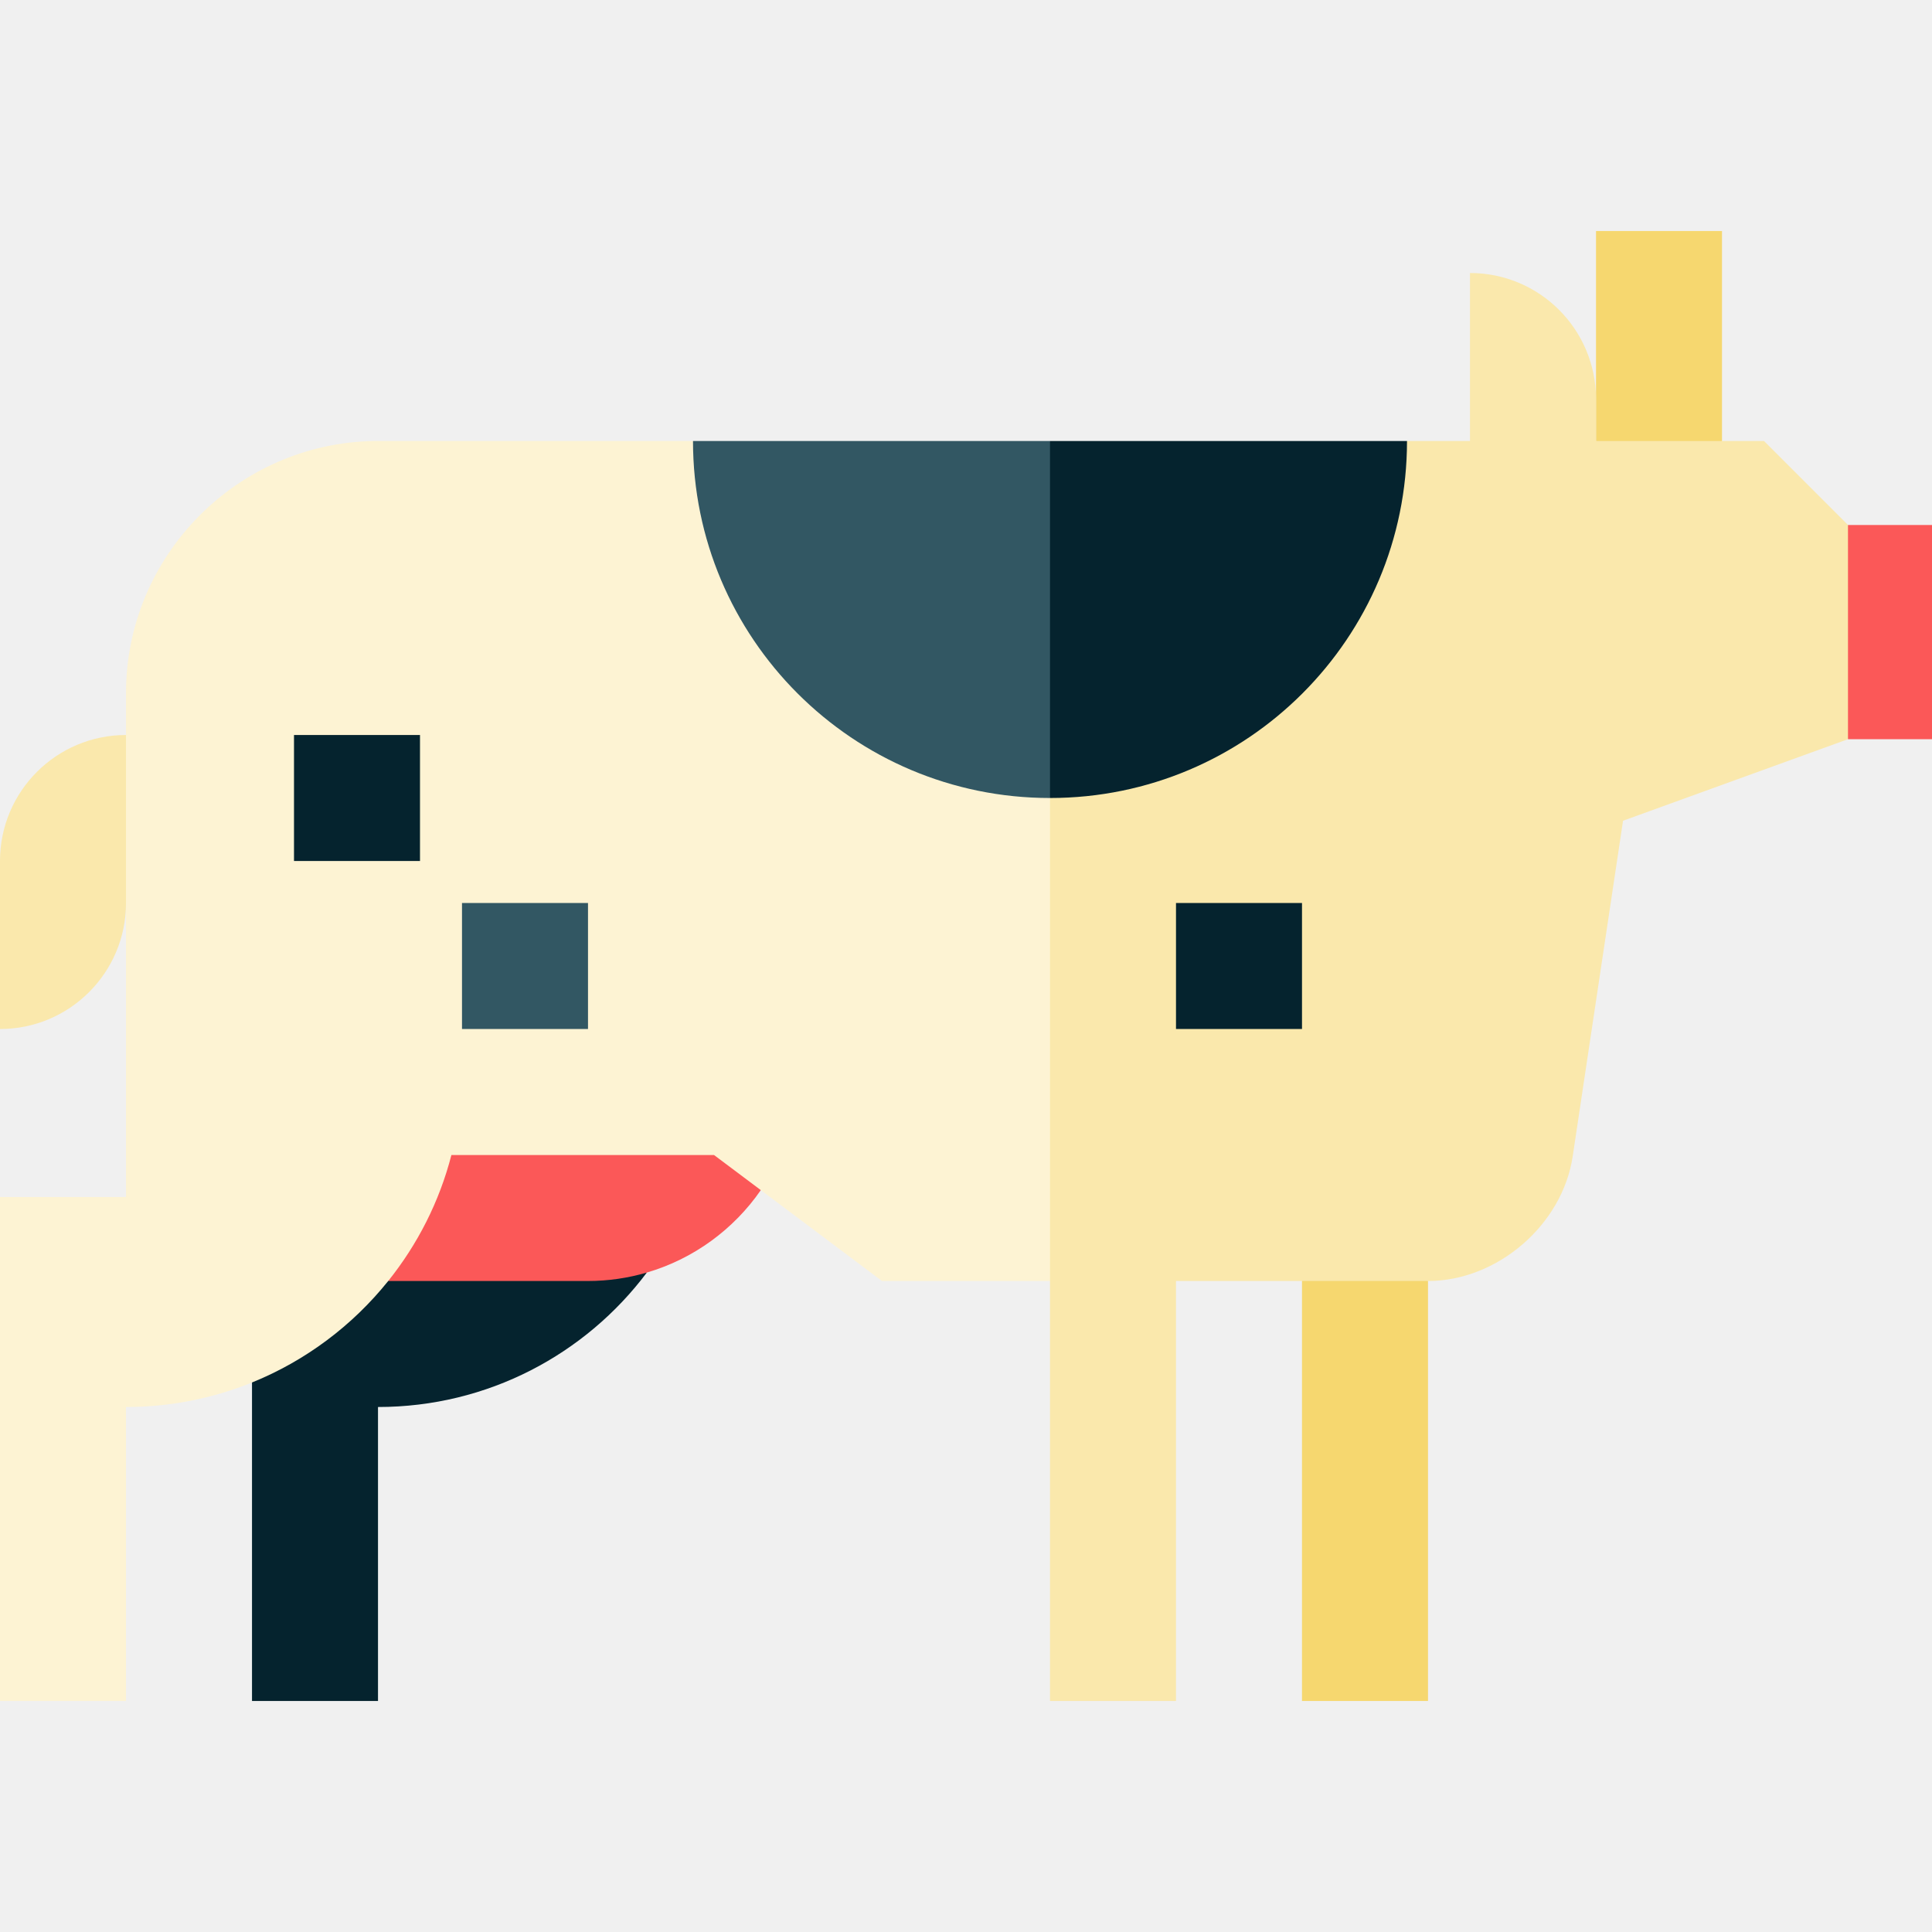
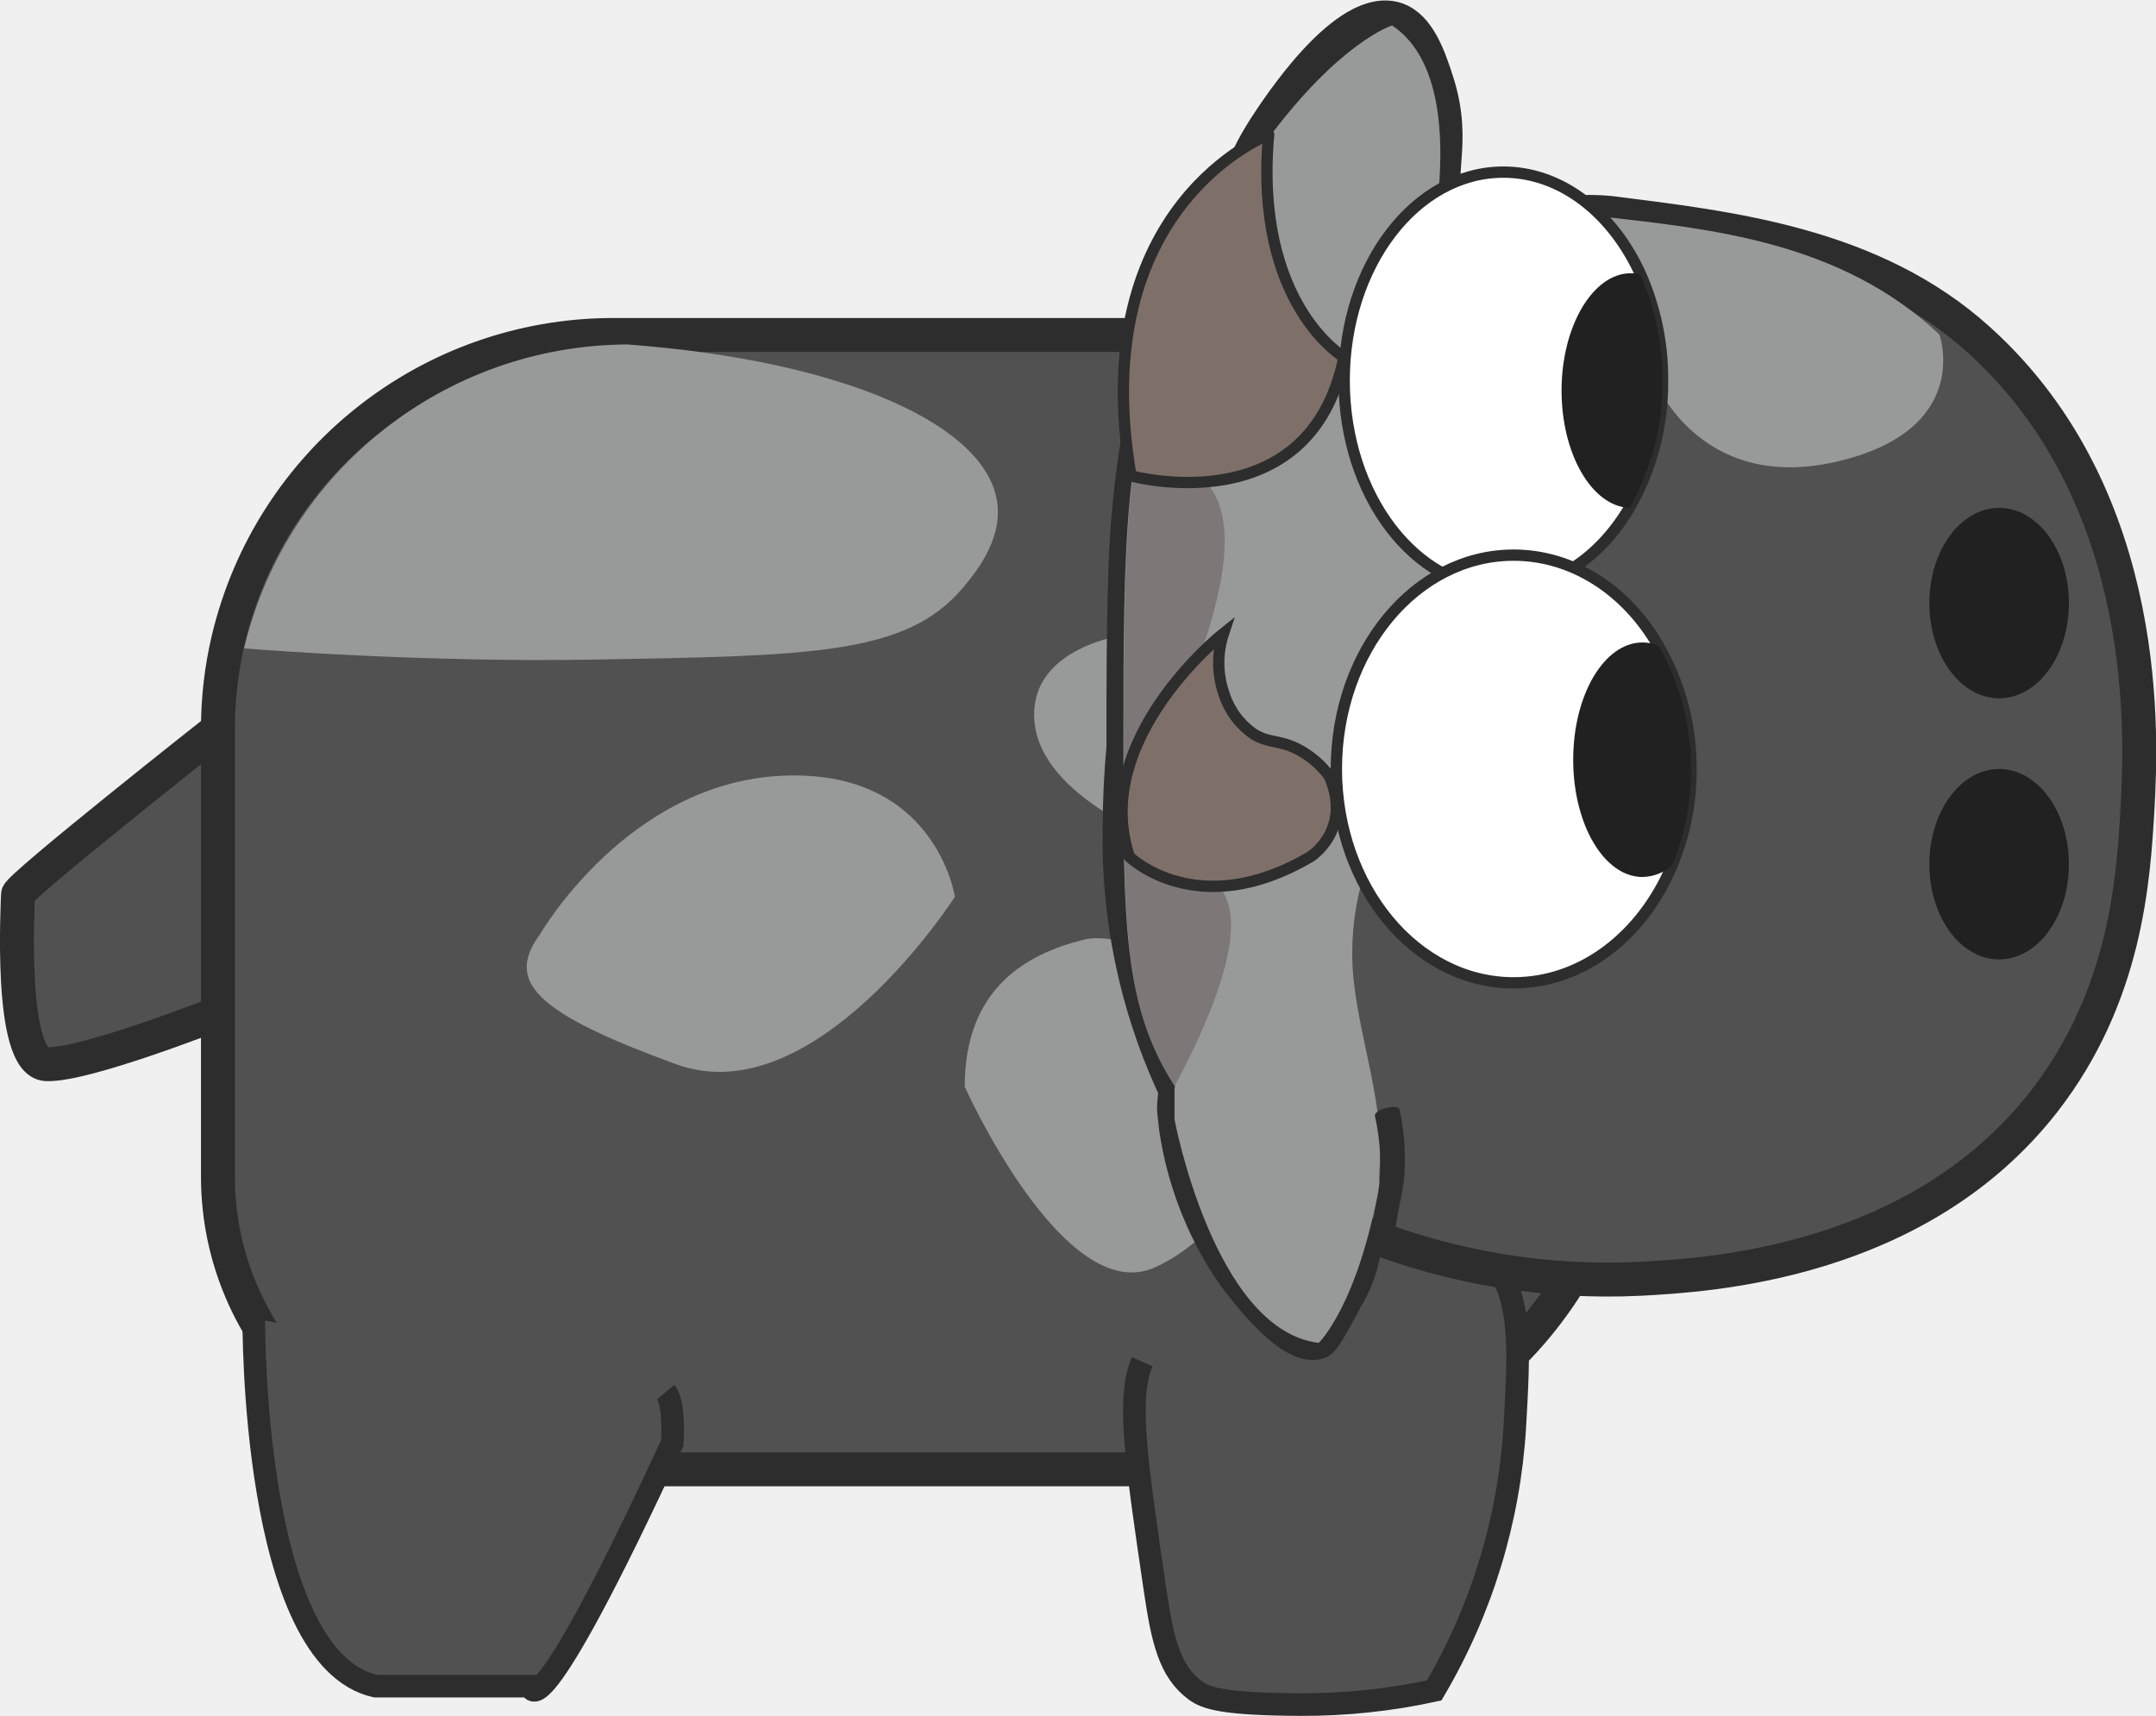
- <svg xmlns="http://www.w3.org/2000/svg" version="1.1" id="Layer_1" x="0px" y="0px" viewBox="0 0 512 512" style="enable-background:new 0 0 512 512;" xml:space="preserve">
-   <polygon style="fill:#F6D76F;" points="345.043,450.783 378.435,450.783 378.435,339.478 361.739,316.104 345.043,339.478 " />
-   <path style="fill:#05232E;" d="M66.783,262.576v188.207h33.391V372.87c29.136,0,55.001-13.997,71.246-35.631  C166.827,334.235,83.075,275.564,66.783,262.576z" />
-   <path style="fill:#FB5858;" d="M101.99,288.447c0,15.78,0.887,35.486,0.887,51.031h52.949c5.413,0,10.643-0.791,15.594-2.239  c12.402-3.627,23.021-11.457,30.205-21.846l0.136-27.288L101.99,288.447z" />
-   <polygon style="fill:#F6D76F;" points="456.349,116.87 456.349,61.217 422.958,61.217 422.958,116.87 440.027,134.933 " />
-   <path style="fill:#FAE8AC;" d="M33.392,194.783C14.949,194.784,0,209.734,0,228.175v44.524c18.419,0,33.353-14.913,33.391-33.323  c0-0.023,0.001-0.047,0.001-0.07l14.749-22.861L33.392,194.783z" />
-   <path style="fill:#FDF3D3;" d="M183.652,116.87H99.194c-36.286,0.561-65.803,30.384-65.803,66.783v11.13  c0.001,0,0.001,44.524,0.001,44.524c0,0.023-0.001,0.047-0.001,0.07v77.841H0v133.565h33.391V372.87  c11.812,0,23.077-2.321,33.391-6.497c14.235-5.764,26.633-15.095,36.095-26.894c7.765-9.682,13.565-21.009,16.751-33.391h69.589  l12.407,9.305l32.115,24.086h44.522l44.585-172.585C281.033,152.4,242.517,139.859,183.652,116.87z" />
-   <rect x="77.913" y="194.783" style="fill:#05232E;" width="33.391" height="33.391" />
-   <rect x="122.435" y="239.304" style="fill:#325763;" width="33.391" height="33.391" />
-   <path style="fill:#FAE8AC;" d="M467.479,116.87h-44.522v-11.128c0-18.443-14.95-33.394-33.392-33.394v44.522H372.87  c-35.405,15.824-59.142,25.229-94.609,38.666v295.247h33.391V339.478h66.783c18.365,0,35.621-14.86,38.344-33.022l13.342-88.95  l59.618-21.611l13.885-29.164l-13.885-27.601L467.479,116.87z" />
-   <g>
-     <rect x="311.652" y="239.304" style="fill:#05232E;" width="33.391" height="33.391" />
-     <path style="fill:#05232E;" d="M372.87,116.87h-94.609l-33.505,40.457l33.505,54.152C330.508,211.478,372.87,169.117,372.87,116.87   z" />
+ <svg xmlns="http://www.w3.org/2000/svg" viewBox="0 0 190.63 151.72">
+   <defs>
+     <style>.cls-1,.cls-3{fill:#515151;}.cls-1,.cls-3,.cls-4,.cls-7{stroke:#2d2d2d;stroke-miterlimit:10;}.cls-1{stroke-width:3px;}.cls-2{fill:#989a9a;}.cls-3{stroke-width:2px;}.cls-4{fill:#fff;}.cls-5{fill:#212121;}.cls-6{fill:#230000;opacity:0.23;}.cls-7{fill:#7e7069;}.cls-8{fill:#2d2d2d;}</style>
+   </defs>
+   <g id="Слой_2" data-name="Слой 2">
+     <g id="Outlines">
+       <path class="cls-1" d="M19.26,64.49S1.59,78.43,1.59,79.1s-.83,14.83,2.5,15,15.17-4.5,15.17-4.5S26.43,79.89,19.26,64.49Z" />
+       <path class="cls-1" d="M143.93,64.49V95.1a34.94,34.94,0,0,1-34.84,34.83h-64a25.9,25.9,0,0,1-25.82-25.82V64.49a34.27,34.27,0,0,1,.93-8,35,35,0,0,1,33.9-26.87h55A34.94,34.94,0,0,1,143.93,64.49Z" />
+       <path class="cls-2" d="M47.76,82.6s7.67-13.33,21.33-14S84.43,79.3,84.43,79.3,72.09,98.61,59.76,94.1,44.61,86.85,47.76,82.6Z" />
+       <path class="cls-2" d="M85.3,96.1s8.75,19.5,16.75,16,15.75-17.75,12.5-20.25-13.75-10-18.75-8.75S85.3,87.35,85.3,96.1Z" />
+       <path class="cls-2" d="M85.12,52c-5,5.88-13.21,6-32.86,6.33-14.16.23-28-.77-30.68-1a35,35,0,0,1,33.9-26.87c19.14,1.43,31.89,7.13,32.71,14.1C88.58,47.91,86.13,50.79,85.12,52Z" />
+       <path class="cls-2" d="M103.28,74.56S92,70.67,91.46,63.74s9-7.77,9-7.77,16.3,6.25,12.5,12.5S106.87,76.15,103.28,74.56Z" />
+       <path class="cls-3" d="M22.44,116.6s-.25,30,10.75,32.5H46.94s.25,5,12.5-21.5c0,0,.25-3.5-.58-4.5" />
+       <path class="cls-3" d="M101,120.41c-1.39,3.11-.55,8.8,1.13,20.19.66,4.48,1.29,7.2,3.56,8.88.94.7,2.52,1.22,9.31,1.25a54.15,54.15,0,0,0,11.81-1.25,52.1,52.1,0,0,0,7.13-23.38c.36-6.61.79-12-2.5-15.12" />
+       <path class="cls-1" d="M189,71.41c-.37,6.36-1,16.63-8.28,26-11.21,14.37-29.78,15.35-35.66,15.67a58.72,58.72,0,0,1-24.37-4,9.49,9.49,0,0,1-.1,1.54,11.82,11.82,0,0,1-1.58,4.21c-1.3,2.45-2,3.68-2.37,3.84-2.74,1-7.6-6-8-6.58A31,31,0,0,1,104,99.9c-.19-1.54-.2-1.82-.2-1.86,0-.93.32-1.91-.17-2.29A52,52,0,0,1,99,73.14c0-2.27.11-4.63.33-7.06,0-5.43,0-10.22.14-14.48a92.5,92.5,0,0,1,.92-11.26c1.28-8,4-12.18,7.27-15.26a20.9,20.9,0,0,1,2.92-2.26,9.67,9.67,0,0,1-1.25-4c-.14-1.84.26-4,2.5-7.5,1.08-1.66,7.18-11.1,11.63-9.62,2,.68,2.92,3.43,3.62,5.62,1.77,5.6-.42,8.53,1.17,10.8s5.43,1.33,9.36.84a19.39,19.39,0,0,1,4.79-.13C153,20.17,165.61,21.56,175,30.08,190.56,44.15,189.29,65.78,189,71.41Z" />
+       <path class="cls-2" d="M162.27,40.85c-12.27,2.76-16.12-7.54-16.12-7.54l-9.78-10.82.85-3.1a16,16,0,0,1,4.34-.25c9.64,1.11,21.13,2.17,29.92,10.44C171.48,29.58,174.53,38.08,162.27,40.85Z" />
+       <path class="cls-2" d="M125.65,25.62s5.2-18.22-2.57-23.37c0,0-4.64,1.45-11.12,10.23l-2.94,8,15.35,7.68Z" />
+       <path class="cls-2" d="M127.77,50.83c-.25,2.08-2.68,3-4.17,4.16a5.58,5.58,0,0,0-.56.51c-1.4,1.25-2.43,6.6-2.18,21a24.11,24.11,0,0,0-1.26,9.13c.28,4.54,2,9.59,2.36,14.25a27.74,27.74,0,0,1,0,3.75,14,14,0,0,1-.43,3.19,12.15,12.15,0,0,1-.9,2.28c-6.36-2.51-12.59-6.56-16.8-13.12-.06-.08-.11-.17-.17-.26-4.36-6.95-4.35-14.52-4.33-29.67,0-17.66,0-28.6,4.5-36.23a20.65,20.65,0,0,1,3.83-4.77A26.26,26.26,0,0,1,122,18.62c2-.78,3.13-.47,3.73-.17,4.47,2.23-7,20-.8,27.62C126,47.45,128,48.84,127.77,50.83Z" />
+       <path class="cls-4" d="M147,33.65a22.2,22.2,0,0,1-2.93,11.26c-2.58,4.36-6.61,7.17-11.15,7.17-7.77,0-14.07-8.25-14.07-18.43s6.3-18.43,14.07-18.43c5.16,0,9.66,3.62,12.12,9A22.79,22.79,0,0,1,147,33.65Z" />
+       <path class="cls-4" d="M149.52,68a22.06,22.06,0,0,1-1.69,8.55c-2.59,6.15-7.88,10.36-14,10.36-8.65,0-15.67-8.47-15.67-18.91s7-18.91,15.67-18.91c5.28,0,10,3.15,12.79,8A21.55,21.55,0,0,1,149.52,68Z" />
+       <path class="cls-5" d="M149.52,68a22.06,22.06,0,0,1-1.69,8.55,4.15,4.15,0,0,1-2.6,1c-3.39,0-6.13-4.64-6.13-10.37s2.74-10.37,6.13-10.37a3.77,3.77,0,0,1,1.41.28A21.55,21.55,0,0,1,149.52,68Z" />
+       <path class="cls-5" d="M147,33.65a22.2,22.2,0,0,1-2.93,11.26c-3.31-.14-6-4.74-6-10.38s2.75-10.37,6.13-10.37a3.75,3.75,0,0,1,.82.09A22.79,22.79,0,0,1,147,33.65Z" />
+       <ellipse class="cls-5" cx="176.76" cy="53.33" rx="6.17" ry="8.42" />
+       <ellipse class="cls-5" cx="176.76" cy="76.42" rx="6.17" ry="8.42" />
+       <path class="cls-2" d="M103.85,99s3.5,18.62,12.75,19.75c0,0,3.5-3.37,5.38-14.12l-1-8.5H103.85Z" />
+       <path class="cls-6" d="M103.85,29.85c-1.06,3-1.85,6.89,0,10,.91,1.51,1.91,1.93,2.74,2.78,4.29,4.41-.71,15.9-2.32,20.39-2.51,7-4.09,9.88-2.52,12.17s4.28,1.31,6,3.18,2.06,6.48-3.88,17.67l-.17-.26c-4.36-6.95-4.35-14.52-4.33-29.67C99.37,48.42,99.38,37.48,103.85,29.85Z" />
+       <path class="cls-7" d="M100,42.08s15.83,4.33,18.83-10.5c0,0-8-4.67-6.66-19.67C112.19,11.91,95.86,18.08,100,42.08Z" />
+       <path class="cls-8" d="M123.31,109.87c0-2.05.72-4,.87-6.05a20.22,20.22,0,0,0-.44-5.71c-.12-.55-2.3,0-2.17.58a19.47,19.47,0,0,1,.32,6.75,35.31,35.31,0,0,0-.75,5c0,.46,2.18.11,2.17-.58Z" />
+       <path class="cls-7" d="M108.18,56s-11.83,9.37-8.32,19.76c0,0,6,5.89,16,0,0,0,3.76-2.34,1.67-7.14a8.16,8.16,0,0,0-2.82-2.39c-1.67-.84-2.51-.47-3.89-1.34a6.78,6.78,0,0,1-2.59-3.52A8.3,8.3,0,0,1,108.18,56Z" />
+     </g>
  </g>
-   <path style="fill:#325763;" d="M278.261,211.478V116.87h-94.609C183.652,169.117,226.013,211.478,278.261,211.478z" />
-   <rect x="489.739" y="139.13" style="fill:#FB5858;" width="22.261" height="56.765" />
-   <g>
- </g>
-   <g>
- </g>
-   <g>
- </g>
-   <g>
- </g>
-   <g>
- </g>
-   <g>
- </g>
-   <g>
- </g>
-   <g>
- </g>
-   <g>
- </g>
-   <g>
- </g>
-   <g>
- </g>
-   <g>
- </g>
-   <g>
- </g>
-   <g>
- </g>
-   <g>
- </g>
</svg>
